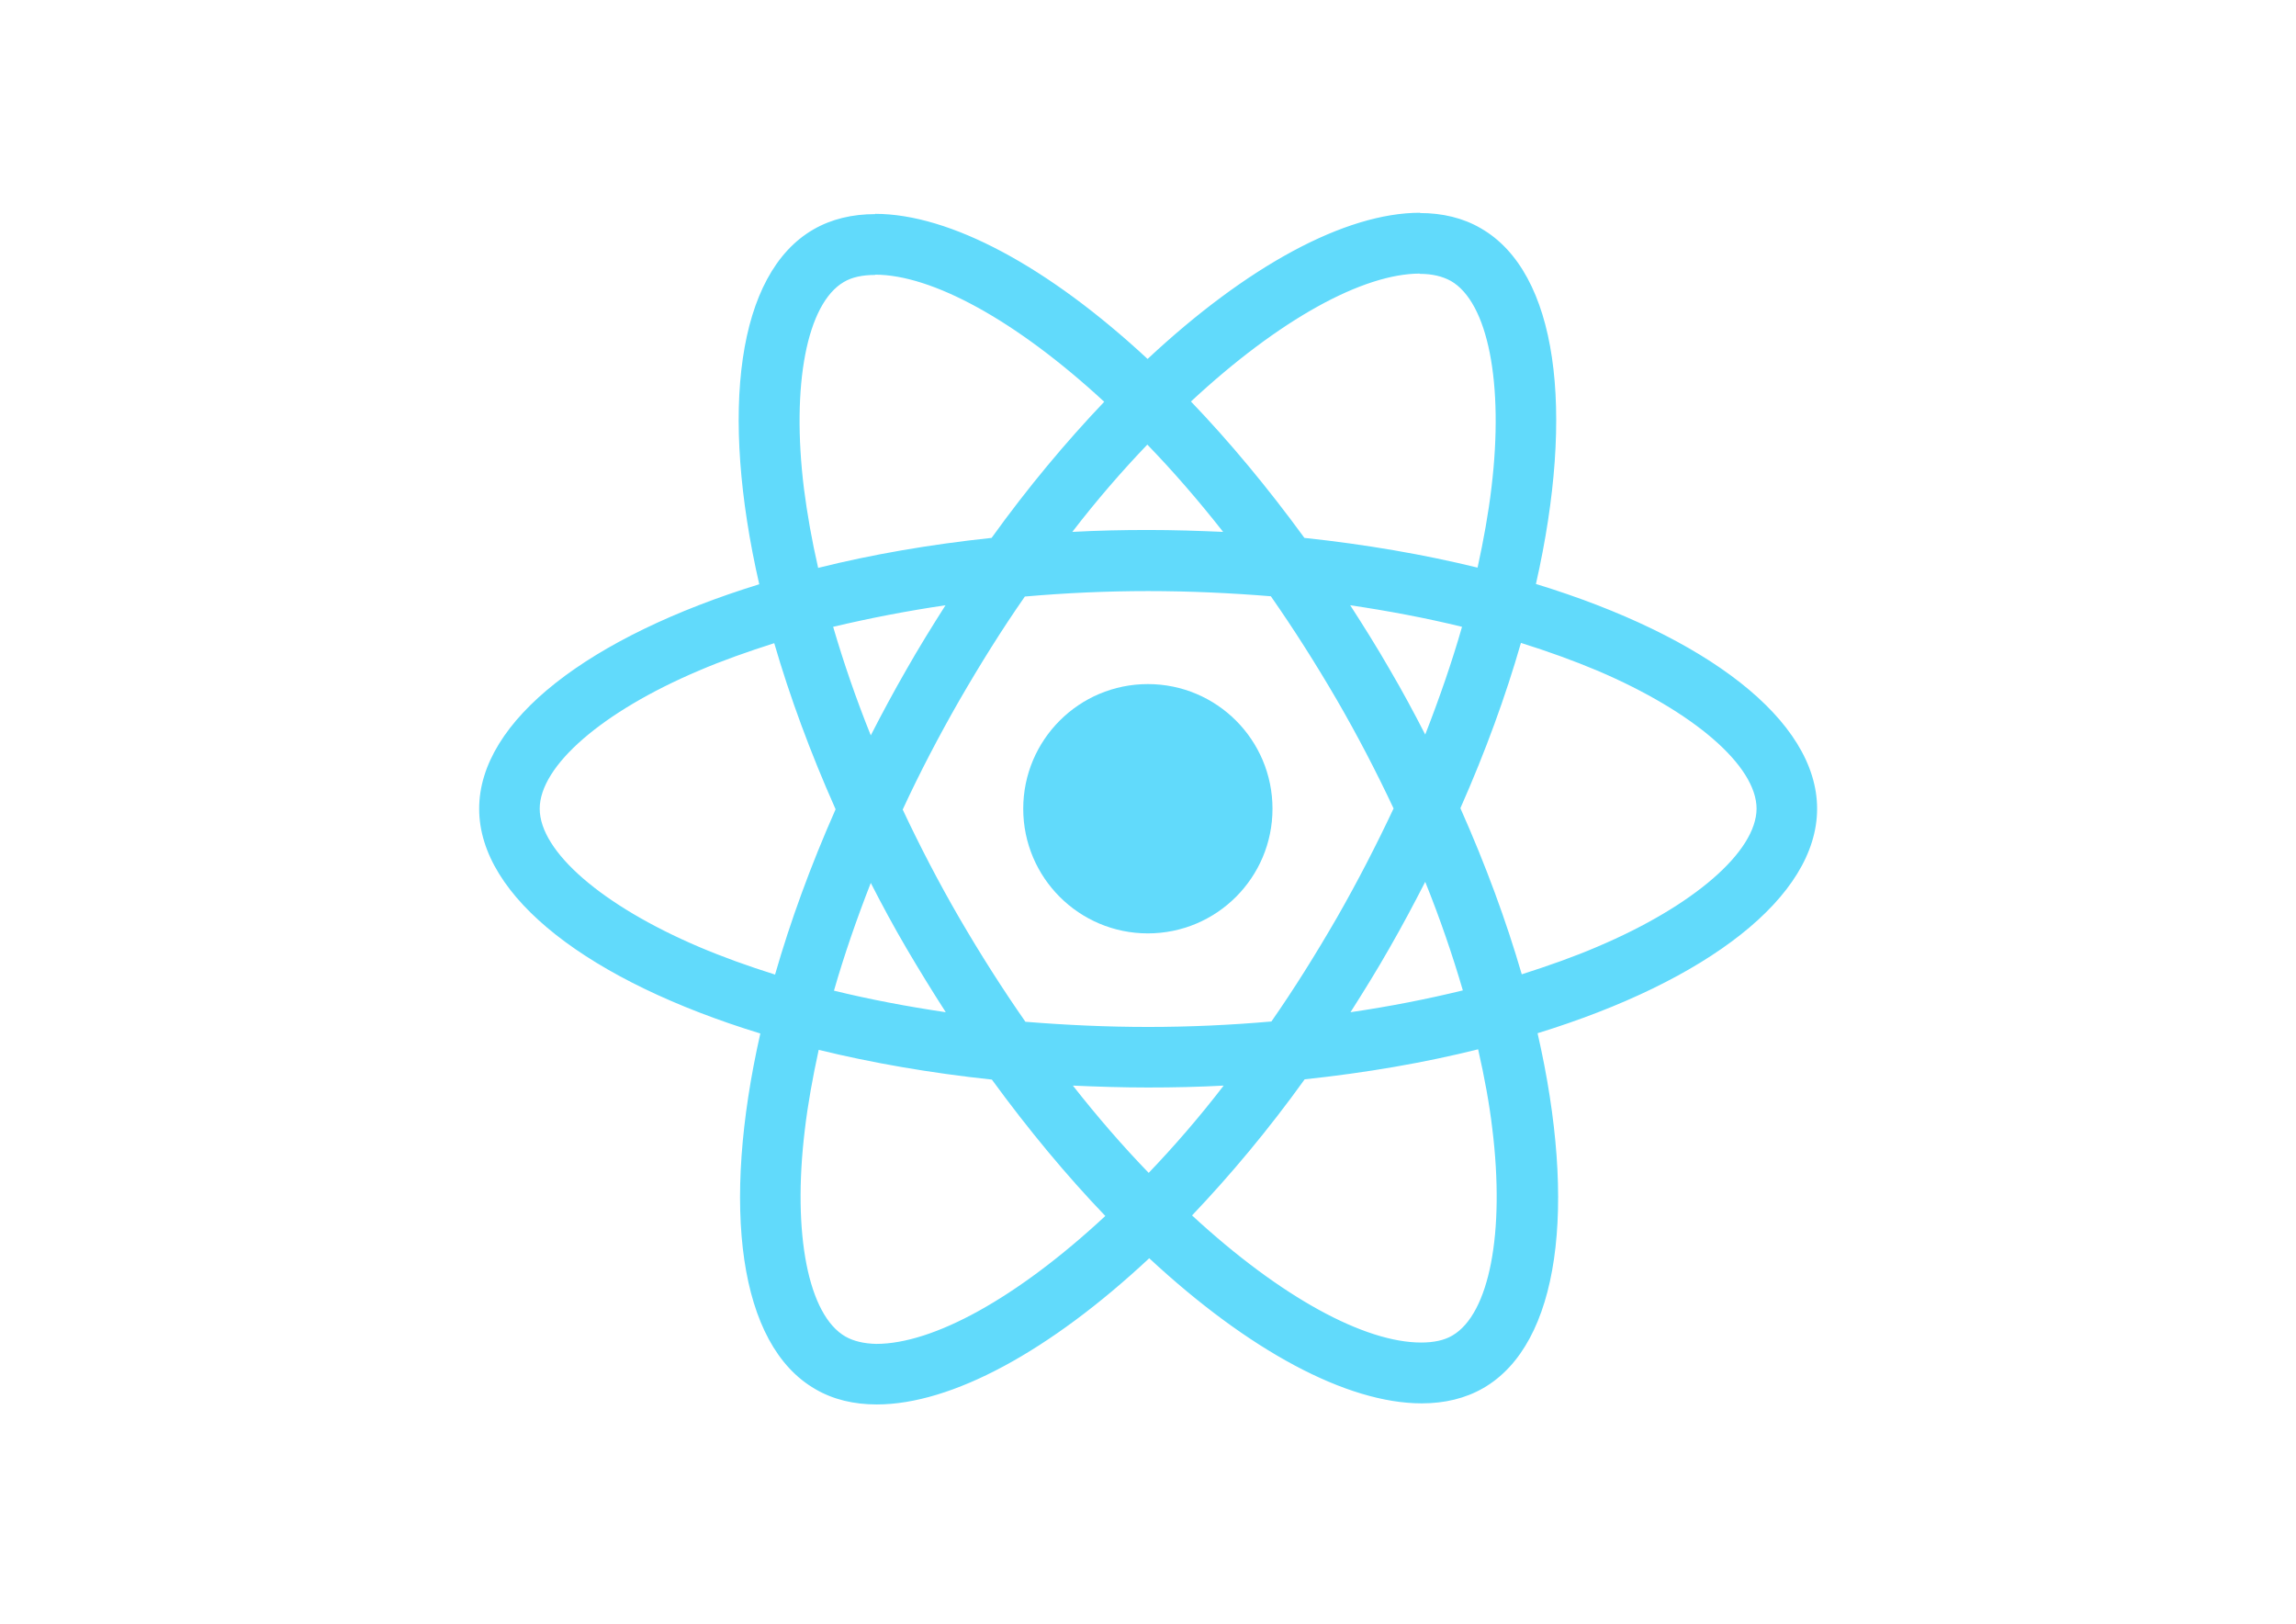
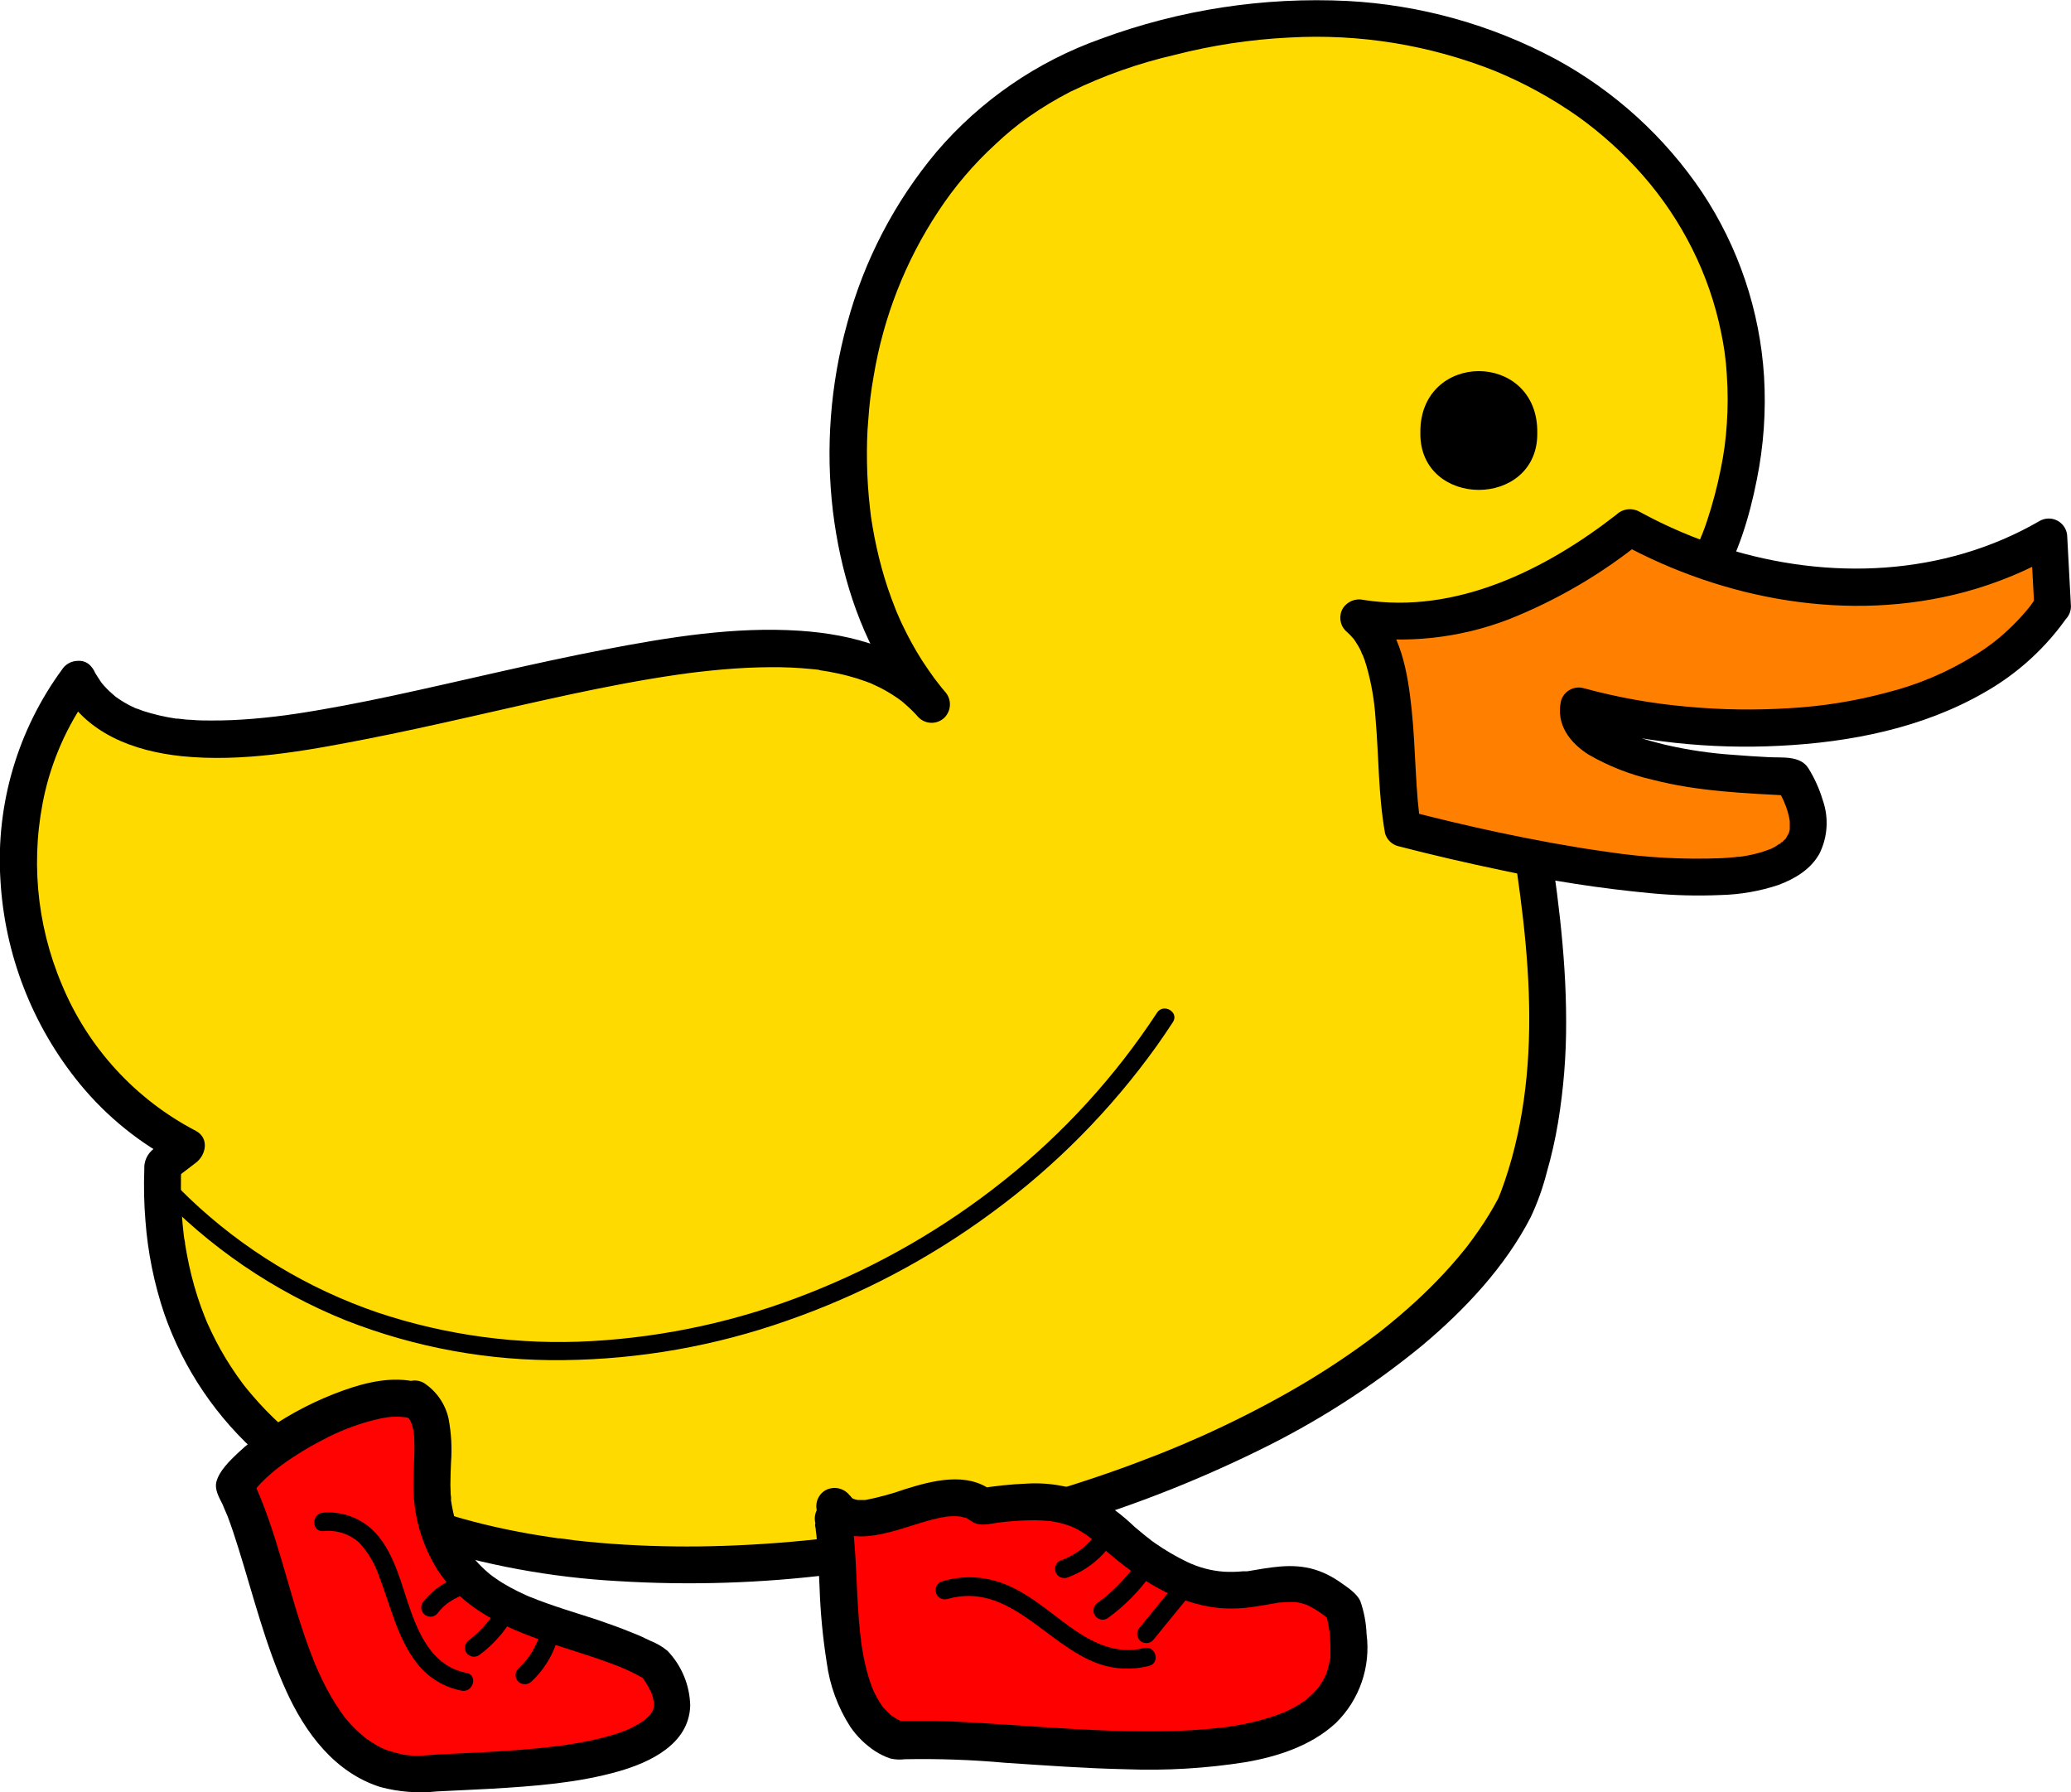
- <svg xmlns="http://www.w3.org/2000/svg" viewBox="0 0 841.9 595.3">
-   <g fill="#61DAFB">
-     <path d="M666.3 296.5c0-32.5-40.7-63.3-103.1-82.4 14.4-63.6 8-114.2-20.2-130.4-6.5-3.8-14.1-5.6-22.4-5.6v22.3c4.6 0 8.3.9 11.4 2.6 13.6 7.8 19.5 37.5 14.9 75.7-1.1 9.4-2.9 19.3-5.1 29.4-19.6-4.8-41-8.5-63.5-10.9-13.5-18.5-27.5-35.3-41.6-50 32.6-30.3 63.2-46.9 84-46.9V78c-27.5 0-63.5 19.6-99.9 53.6-36.4-33.8-72.4-53.2-99.9-53.2v22.3c20.7 0 51.4 16.5 84 46.6-14 14.7-28 31.4-41.3 49.9-22.6 2.4-44 6.1-63.6 11-2.3-10-4-19.7-5.2-29-4.7-38.2 1.1-67.9 14.6-75.8 3-1.8 6.9-2.6 11.5-2.6V78.5c-8.4 0-16 1.8-22.6 5.6-28.1 16.2-34.4 66.7-19.9 130.1-62.2 19.2-102.7 49.9-102.7 82.3 0 32.5 40.7 63.3 103.1 82.4-14.4 63.6-8 114.2 20.2 130.4 6.5 3.8 14.1 5.6 22.5 5.6 27.5 0 63.5-19.6 99.9-53.6 36.4 33.8 72.4 53.2 99.9 53.2 8.4 0 16-1.8 22.6-5.6 28.1-16.2 34.4-66.7 19.9-130.1 62-19.1 102.5-49.9 102.5-82.3zm-130.2-66.7c-3.7 12.9-8.3 26.2-13.5 39.5-4.1-8-8.4-16-13.1-24-4.6-8-9.5-15.8-14.4-23.4 14.2 2.1 27.9 4.7 41 7.9zm-45.8 106.5c-7.8 13.5-15.8 26.3-24.1 38.2-14.9 1.3-30 2-45.2 2-15.1 0-30.2-.7-45-1.9-8.3-11.9-16.4-24.6-24.2-38-7.6-13.1-14.5-26.4-20.8-39.8 6.2-13.4 13.2-26.8 20.7-39.9 7.8-13.5 15.8-26.3 24.1-38.2 14.9-1.3 30-2 45.2-2 15.1 0 30.2.7 45 1.9 8.3 11.9 16.4 24.6 24.2 38 7.6 13.1 14.5 26.4 20.8 39.8-6.3 13.4-13.2 26.8-20.7 39.9zm32.3-13c5.4 13.4 10 26.8 13.8 39.8-13.1 3.2-26.9 5.9-41.2 8 4.9-7.7 9.8-15.6 14.4-23.7 4.6-8 8.9-16.1 13-24.1zM421.2 430c-9.3-9.6-18.6-20.3-27.8-32 9 .4 18.2.7 27.5.7 9.4 0 18.7-.2 27.8-.7-9 11.7-18.3 22.4-27.5 32zm-74.4-58.9c-14.2-2.1-27.9-4.7-41-7.9 3.7-12.9 8.3-26.2 13.5-39.5 4.1 8 8.4 16 13.1 24 4.7 8 9.5 15.8 14.4 23.4zM420.7 163c9.3 9.6 18.6 20.3 27.8 32-9-.4-18.2-.7-27.5-.7-9.4 0-18.7.2-27.8.7 9-11.7 18.3-22.4 27.5-32zm-74 58.9c-4.9 7.7-9.8 15.6-14.4 23.7-4.6 8-8.9 16-13 24-5.4-13.4-10-26.8-13.8-39.8 13.1-3.1 26.9-5.8 41.2-7.9zm-90.5 125.2c-35.4-15.1-58.3-34.9-58.3-50.6 0-15.7 22.9-35.6 58.3-50.6 8.6-3.7 18-7 27.7-10.1 5.7 19.6 13.2 40 22.5 60.9-9.2 20.8-16.6 41.1-22.2 60.6-9.9-3.1-19.3-6.5-28-10.2zM310 490c-13.6-7.8-19.5-37.5-14.9-75.7 1.1-9.4 2.9-19.3 5.1-29.4 19.6 4.8 41 8.5 63.5 10.9 13.5 18.5 27.5 35.3 41.6 50-32.6 30.3-63.2 46.9-84 46.9-4.5-.1-8.3-1-11.3-2.7zm237.2-76.2c4.7 38.2-1.1 67.9-14.6 75.8-3 1.8-6.9 2.6-11.5 2.6-20.7 0-51.4-16.5-84-46.6 14-14.7 28-31.4 41.3-49.9 22.6-2.4 44-6.1 63.6-11 2.3 10.1 4.1 19.8 5.2 29.1zm38.5-66.7c-8.6 3.7-18 7-27.7 10.1-5.7-19.6-13.2-40-22.5-60.9 9.2-20.8 16.6-41.1 22.2-60.6 9.9 3.1 19.3 6.5 28.1 10.2 35.4 15.1 58.3 34.9 58.3 50.6-.1 15.7-23 35.6-58.4 50.6zM320.8 78.4z" />
-     <circle cx="420.9" cy="296.5" r="45.7" />
-     <path d="M520.5 78.1z" />
+ <svg xmlns="http://www.w3.org/2000/svg" viewBox="0 0 336.54 291.17">
+   <defs>
+     <style>.cls-1{fill:#ffda00;}.cls-2{stroke:#000;stroke-miterlimit:10;}.cls-3{fill:#ff7f00;}.cls-4{fill:red;}.cls-5{fill:#ff0303;}</style>
+   </defs>
+   <g id="Layer_2" data-name="Layer 2">
+     <g id="Layer_2-2" data-name="Layer 2">
+       <path class="cls-1" d="M12.65,110.33c-18.38,24.31-9.42,62.19,17.66,76l-3.83,2.92c-4.43,100.09,186.56,70.15,219.8,6.66,9.85-24.56,3.32-52.72-.47-78.09,13.49-6.88,28.24-15.52,33.57-29.7,20.43-54.29-33.8-102.89-100.07-78.79-44,16-52.5,76.5-28,105C125.51,84.33,29.14,141.71,12.65,110.33Z" />
+       <path d="M10.06,108.82a52.25,52.25,0,0,0-10,34A57.45,57.45,0,0,0,13,176.15,50.51,50.51,0,0,0,28.8,188.93v-5.18l-2.62,2-1.16.89A3.86,3.86,0,0,0,23.45,190a69.53,69.53,0,0,0,.18,8.29,61.54,61.54,0,0,0,3.07,15.19,54.43,54.43,0,0,0,15.76,23.24A76.22,76.22,0,0,0,68.4,251a128,128,0,0,0,32.06,5.91,188.14,188.14,0,0,0,35-1.12,226.43,226.43,0,0,0,35.81-7.28,202.51,202.51,0,0,0,33-12.71,134.79,134.79,0,0,0,26.9-17.23c6.89-5.79,13.42-12.73,17.57-20.79a40.6,40.6,0,0,0,2.6-7.24,72,72,0,0,0,1.85-8.17,98.08,98.08,0,0,0,1.31-16.41c0-11.14-1.55-22.22-3.28-33.2-.82-5.23-1.69-10.46-2.48-15.69l-1.38,3.38c12-6.11,24.61-13.29,31.84-25,3.23-5.26,5.09-11.47,6.28-17.49a64.83,64.83,0,0,0,1.18-16.79,61,61,0,0,0-10.07-29.93A67.54,67.54,0,0,0,252.77,9.59,80.86,80.86,0,0,0,219,.16,101.16,101.16,0,0,0,178.92,6.3,62.74,62.74,0,0,0,152.2,24.66a72.93,72.93,0,0,0-14.53,27.88,79.45,79.45,0,0,0-2.32,30.53c1.19,9.73,4.13,19.35,9.5,27.61a54.14,54.14,0,0,0,4.34,5.78l4.24-4.24c-5.85-6.75-14.86-9.16-23.46-9.73-10.63-.71-21.39,1.06-31.79,3.06-11.45,2.2-22.76,5-34.16,7.45-5.33,1.14-10.69,2.19-16.08,3l-.87.12-.5.07c.11,0,.64-.08.06,0l-1.94.24c-1.19.14-2.37.26-3.56.36-2.3.19-4.61.3-6.92.28-1,0-2.08,0-3.12-.11q-.75,0-1.5-.12l-.68-.07-.38,0c-.67-.07.51.08.12,0a33.07,33.07,0,0,1-5.38-1.25c-.41-.14-.8-.31-1.2-.45,0,0,.57.26-.05,0l-.6-.28a18,18,0,0,1-2.17-1.26l-.52-.37c-.41-.27.56.48,0,0-.32-.28-.64-.55-.95-.84s-.56-.56-.83-.85l-.36-.42-.15-.19c-.4-.43.4.59.07.1-.45-.69-.92-1.36-1.31-2.09-1.81-3.41-7-.38-5.18,3,3.89,7.3,11.73,10.19,19.53,11,9.84,1,20-.84,29.59-2.71,11.38-2.21,22.62-5,33.95-7.42,5.61-1.19,11.24-2.28,16.91-3.1l.93-.13c.19,0,1-.14.38-.06l2.09-.26c1.32-.15,2.64-.29,4-.41,2.53-.22,5.07-.35,7.6-.37a62.13,62.13,0,0,1,7,.31l.87.09.43.06-.26,0q.84.12,1.68.27c1,.19,2.09.41,3.12.69a30.13,30.13,0,0,1,2.93.92l.64.24c.75.29-.24-.12.17.07s.92.42,1.38.65a23.46,23.46,0,0,1,2.42,1.41c.39.25.76.53,1.14.8s-.47-.38-.17-.13l.29.23.63.55a21.65,21.65,0,0,1,2,2,3,3,0,0,0,4.24,0,3.06,3.06,0,0,0,0-4.24c-.35-.41-.69-.82-1-1.24,0,0-.58-.75-.19-.24-.17-.21-.33-.43-.49-.64-.69-.95-1.35-1.91-2-2.9a53.65,53.65,0,0,1-3.17-5.75c-.24-.5-.47-1-.69-1.52,0,0-.38-.89-.14-.3l-.31-.78c-.45-1.12-.87-2.27-1.26-3.42a64.82,64.82,0,0,1-1.81-6.59c-.25-1.12-.47-2.26-.66-3.4-.25-1.46-.28-1.73-.42-3-.28-2.43-.44-4.89-.48-7.34s0-4.77.22-7.14a62.21,62.21,0,0,1,.87-7,68.92,68.92,0,0,1,10.47-26.69,57.71,57.71,0,0,1,9.37-11A48.27,48.27,0,0,1,167.15,19a58.38,58.38,0,0,1,6.78-4.09,79.38,79.38,0,0,1,17-6A92.92,92.92,0,0,1,209.51,6.1a78.34,78.34,0,0,1,33.43,5.43,69.78,69.78,0,0,1,13.42,7.36A62.25,62.25,0,0,1,267,28.53a56.41,56.41,0,0,1,8,11.92A54.46,54.46,0,0,1,279.68,54a45.06,45.06,0,0,1,.93,6.89,58.74,58.74,0,0,1,0,8,51.68,51.68,0,0,1-1,7.39,70.26,70.26,0,0,1-2.21,8.35,36.77,36.77,0,0,1-9.18,14.78,74.12,74.12,0,0,1-15.53,11.3c-2.77,1.59-5.6,3.08-8.45,4.53a3.08,3.08,0,0,0-1.37,3.39c3.05,20.38,7.9,41.46,4.44,62.11a73.72,73.72,0,0,1-1.65,7.5c-.34,1.2-.7,2.39-1.1,3.57q-.3.88-.63,1.77c-.19.49-.39,1-.46,1.14a49.51,49.51,0,0,1-3.15,5.17c-.58.85-1.19,1.67-1.8,2.49-.24.32.35-.44-.11.14-.16.19-.31.39-.47.59-.36.45-.73.89-1.1,1.33-1.39,1.64-2.87,3.23-4.4,4.75s-3.31,3.15-5.05,4.63c-.88.75-1.77,1.49-2.68,2.21l-.67.53.1-.08-.34.26q-.78.6-1.56,1.17a129.32,129.32,0,0,1-12.64,8.19c-4.6,2.62-9.33,5-14.15,7.18q-1.86.83-3.72,1.62c.61-.26-.25.1-.43.17l-.91.38c-.69.29-1.39.57-2.08.84-2.57,1-5.17,2-7.78,2.9A219,219,0,0,1,147.17,248c-2.81.51-5.63,1-8.45,1.36l-1,.15c.67-.1-.29,0-.48.06l-2.31.29c-1.41.17-2.82.32-4.23.46-5.65.55-11.32.88-17,.95-5.45.06-10.92-.12-16.35-.59-1.36-.12-2.71-.25-4.06-.41L91.38,250c-.21,0-1.14-.15-.38,0l-1-.15c-2.56-.37-5.12-.81-7.66-1.34a105.1,105.1,0,0,1-14.24-4q-1.67-.6-3.3-1.26l-.78-.32.13,0-.49-.2L62,242.05q-3.13-1.44-6.14-3.16a67.16,67.16,0,0,1-5.65-3.65l-1.27-.94c-.4-.3.46.37-.18-.14l-.69-.55c-.83-.68-1.65-1.38-2.44-2.11a52.45,52.45,0,0,1-4.53-4.66c-.34-.39-.67-.79-1-1.19l-.48-.6c-.25-.31.35.46.11.14l-.29-.38c-.66-.88-1.29-1.78-1.89-2.71a47.93,47.93,0,0,1-3.17-5.64c-.23-.48-.45-1-.67-1.44-.12-.28-.35-.83-.09-.21-.13-.31-.26-.62-.38-.93-.43-1.07-.81-2.16-1.17-3.26a56,56,0,0,1-1.69-6.75c-.11-.57-.21-1.14-.3-1.72,0-.29-.08-.58-.13-.87l0,.14c0-.22-.06-.44-.08-.66-.15-1.24-.26-2.49-.34-3.73a74.59,74.59,0,0,1-.06-7.77L28,191.85l3.83-2.92c1.66-1.25,2.21-4,0-5.18A47.14,47.14,0,0,1,10.06,160a50.93,50.93,0,0,1-2.72-31.43,44.63,44.63,0,0,1,7.9-16.69c1-1.3.21-3.35-1.07-4.11A3.09,3.09,0,0,0,10.06,108.82Z" />
+       <path d="M188,164.58a116.36,116.36,0,0,1-24.89,27.26,122.76,122.76,0,0,1-31.75,18.32,113,113,0,0,1-35.21,7.75,93.13,93.13,0,0,1-34.72-4.62,83.45,83.45,0,0,1-30.72-18.64c-1.15-1.1-2.26-2.22-3.35-3.37-1.33-1.41-3.45.72-2.12,2.12a87.53,87.53,0,0,0,31,21.16A93.39,93.39,0,0,0,91.61,221a113,113,0,0,0,36.33-6.43,125.55,125.55,0,0,0,33.24-17.53A120.7,120.7,0,0,0,187.93,170q1.38-1.94,2.67-3.92c1.06-1.63-1.54-3.13-2.59-1.52Z" />
+       <path class="cls-2" d="M249.31,70.34c.17,11.68-18.17,11.68-18,0C231.12,57.64,249.5,57.61,249.31,70.34Z" />
+       <path class="cls-3" d="M333.53,98.52l-.6-11.27c-21.1,12.37-47.35,9.83-68.09-1.55-12.38,9.72-27.65,17.33-44,14.68,7.44,6.22,5.26,23.91,7.16,34.21,12.88,3.31,79.87,20.08,63.25-8.36-10-.54-20.37-.84-29.69-5.29-2.69-1.16-5.77-3.47-5-6.3C280.49,121.34,318.87,120.23,333.53,98.52Z" />
+       <path d="M336.53,98.52l-.6-11.27a3,3,0,0,0-4.51-2.59c-15.54,9-34.3,9.7-51.22,4.37a77.18,77.18,0,0,1-13.85-5.92,3.13,3.13,0,0,0-3.63.47c-11.53,9-26.1,16.25-41.13,13.9a3.13,3.13,0,0,0-3.38,1.38,3,3,0,0,0,.47,3.64,11.93,11.93,0,0,1,1.32,1.34l-.08-.1a4.15,4.15,0,0,1,.3.43c.17.25.33.52.49.78s.3.56.44.84c0,.09.48,1.1.26.55q.38.94.66,1.92a40.06,40.06,0,0,1,1.45,8.37c.55,6.24.44,12.57,1.55,18.76a3,3,0,0,0,2.1,2.09q8.33,2.15,16.74,3.9a208.53,208.53,0,0,0,24.48,3.77,82.27,82.27,0,0,0,11.21.28,32.17,32.17,0,0,0,9.44-1.65c2.65-1,5.22-2.53,6.63-5.09a11.19,11.19,0,0,0,.54-8.65,21.7,21.7,0,0,0-2.35-5.22c-1.33-2.09-4.25-1.67-6.43-1.79-1.93-.1-3.86-.22-5.79-.38A69.25,69.25,0,0,1,270.55,121c-3.32-.83-7.21-1.88-10-4,0,0-.37-.33-.48-.43s-.54-.62-.39-.42a3.3,3.3,0,0,1-.32-.55c0,.09.09.29,0,0,0,0,0-.24,0-.12l-3.69,2.09a106.62,106.62,0,0,0,33.54,3.61c11.45-.56,23.25-2.89,33.28-8.68A41.24,41.24,0,0,0,336.12,100a3,3,0,0,0-5.18-3c-.33.49-.68,1-1,1.44.26-.34-.19.23-.26.33l-.66.78a34.47,34.47,0,0,1-2.65,2.75,31.94,31.94,0,0,1-5.54,4.21,50,50,0,0,1-14.14,6,77.37,77.37,0,0,1-15.9,2.56,106.65,106.65,0,0,1-16.67-.25,95.23,95.23,0,0,1-16.77-3,3,3,0,0,0-3.69,2.09c-.84,3.78,1.43,6.78,4.5,8.71a37.49,37.49,0,0,0,10.4,4.08c7.39,1.91,15.09,2.2,22.68,2.6l-2.59-1.48c.36.61.7,1.24,1,1.88.14.29.27.59.41.89-.39-.84.08.22.17.47.18.52.34,1,.47,1.58.05.25.08.51.14.75.15.55,0-.79,0-.23,0,.14,0,.28,0,.42,0,.44,0,.87,0,1.31,0,.28.22-.85,0-.08-.07.23-.13.46-.19.69-.18.67.16-.24,0-.07a4,4,0,0,0-.27.5s-.27.49-.32.48.59-.66.22-.29c-.09.1-.17.21-.27.31s-.28.27-.42.41-.13.1-.18.16c-.4.4,0-.26.22-.16a10.77,10.77,0,0,0-1.19.75c-.19.11-.4.21-.6.31s-.17.07-.25.12c-.48.26.73-.26.2-.09s-1,.36-1.47.51a22.86,22.86,0,0,1-3.28.73c-.37.06-1,.13-.25,0l-.91.11c-.69.07-1.38.12-2.07.16a97.74,97.74,0,0,1-18.48-1c.77.1-.38-.06-.6-.09l-1.18-.17-2.45-.37-4.74-.81c-3-.55-6.1-1.16-9.14-1.81q-7.26-1.56-14.45-3.43l2.1,2.1c-.07-.36-.13-.73-.19-1.09,0-.19,0-.38-.08-.56,0,.32,0,.29,0-.07-.07-.71-.15-1.41-.22-2.12-.14-1.61-.23-3.22-.32-4.84-.18-3.28-.32-6.56-.66-9.83-.62-5.91-1.69-12.92-6.47-17l-2.92,5a49.36,49.36,0,0,0,25.12-2.7A83.23,83.23,0,0,0,267,87.82l-3.63.47c16.84,9.19,37.1,12.92,55.84,7.92a62.78,62.78,0,0,0,15.28-6.37l-4.52-2.59.6,11.27a3.07,3.07,0,0,0,3,3A3,3,0,0,0,336.53,98.52Z" />
+       <path class="cls-4" d="M135.34,247c1.75,10.65-1,31.93,10.45,36,21.29-1.58,81.39,12.54,72.52-21.59-9.54-8.57-12.82,0-25-4-16.24-6.92-12.12-15.89-33.71-12.47-6.74-5.31-19.53,6.39-24,0" />
+       <path d="M132.45,247.75c0,.22.07.45.1.67,0-.1-.07-.67,0-.1,0,.41.09.82.13,1.22.08.87.15,1.75.21,2.62.12,1.91.2,3.83.29,5.74a99.7,99.7,0,0,0,1.16,12.21,25.53,25.53,0,0,0,3.83,10.46,14.71,14.71,0,0,0,4,3.94,10.71,10.71,0,0,0,2.55,1.23,6.65,6.65,0,0,0,2.31.11,149.21,149.21,0,0,1,16.24.57c6.58.44,13.17.92,19.77,1.06a100.06,100.06,0,0,0,19.41-1.16c5.24-.92,10.64-2.67,14.62-6.35a17.1,17.1,0,0,0,5-14.45,18.53,18.53,0,0,0-1-5.33c-.57-1.32-2.2-2.33-3.34-3.14a15.76,15.76,0,0,0-2.72-1.52c-3.74-1.61-7.29-1.08-11.17-.41l-1.14.19c-.52.08.73-.07-.13,0l-.55,0a20.2,20.2,0,0,1-3.11.07,16.6,16.6,0,0,1-6-1.59,38,38,0,0,1-5.23-3.06c-.36-.24-.71-.5-1-.76l-.4-.3c.47.36.12.1,0,0-.65-.54-1.3-1.06-1.94-1.61a33.61,33.61,0,0,0-6.71-5,22.69,22.69,0,0,0-10.69-2,62.56,62.56,0,0,0-8.07.85l2.31.3c-4.09-3.1-9.66-1.63-14.11-.24a45.11,45.11,0,0,1-6.44,1.76c.78-.13,0,0-.12,0s-.43,0-.65,0-.5,0-.74,0-.14,0,.29,0l-.38-.08-.56-.18c.78.26.17.09,0-.05-.45-.41.34.46,0,0-.1-.13-.7-.84-.23-.2a3.1,3.1,0,0,0-4.11-1.07,3,3,0,0,0-1.07,4.1c4.21,5.78,11.23,2.78,16.8,1.12.7-.21,1.41-.41,2.12-.58l1-.23c.21,0,1.14-.18.49-.1a13.27,13.27,0,0,1,2-.1c.25,0,1,.16.39,0l1.12.29c.47.11-.35-.24.25.12.27.17.53.36.8.52,1.33.79,2.79.29,4.23.11a45.34,45.34,0,0,1,5.94-.38c.77,0,1.54.06,2.31.12s-.24-.06.48.07c.36.06.72.12,1.07.2a16.75,16.75,0,0,1,1.71.5c.21.07,1,.42.25.08.27.13.55.25.82.39.43.22.85.47,1.27.74.21.13.43.28.64.43s1,.77.33.23c.85.67,1.68,1.38,2.5,2.09,5.35,4.61,11.33,8.68,18.53,9.41a24,24,0,0,0,5.81-.23c.8-.11,1.6-.25,2.4-.39l1.08-.19.47-.08c.78-.14-.65.05.14,0a16.24,16.24,0,0,1,2.09-.09c.15,0,.31,0,.47,0,.58,0-.33-.08,0,0s.73.14,1.09.25l.5.16c.8.27-.48-.27.32.12.36.18.72.36,1.07.57a15.79,15.79,0,0,1,2.64,1.95l-.77-1.32c.27,1.05.48,2.11.65,3.18,0,.19,0-.53,0,.09,0,.25.05.5.07.75,0,.48.06,1,.06,1.45s0,.79,0,1.18c0,.23,0,.45,0,.67-.05.69.1-.46,0,0a18.54,18.54,0,0,1-.57,2.31c-.05.16-.11.32-.17.48-.23.66.25-.45,0,0s-.34.69-.53,1-.37.6-.57.89c-.07.1-.41.57-.1.16s-.09.11-.18.2a15.51,15.51,0,0,1-1.57,1.57l-.46.38c.3-.26.42-.31.07-.06l-1,.67a21.78,21.78,0,0,1-2.13,1.14l-.5.23c-.63.29.43-.15-.06,0l-1.17.44a38.73,38.73,0,0,1-5.33,1.42c-1,.19-1.94.34-2.92.48-.59.09.5,0-.09,0l-.68.08-1.61.16c-2.15.21-4.3.32-6.46.37-8.94.23-17.87-.46-26.78-1.05-3.88-.26-7.77-.52-11.66-.6-1.58,0-3.16,0-4.74,0-.17,0-.33,0-.49,0a1.62,1.62,0,0,0-.31,0c-.22,0-.15-.11,0,0s.63.23.14,0c-.29-.14-.57-.29-.85-.46s-.39-.26-.59-.39.11.1.13.12l-.36-.3c-.41-.38-.77-.78-1.15-1.19s.19.32-.12-.15l-.41-.6c-.31-.5-.59-1-.85-1.53-.06-.12-.39-.85-.27-.58l-.19-.49c-.23-.59-.42-1.19-.6-1.8a36,36,0,0,1-.86-3.73c-.1-.58-.19-1.17-.28-1.75s0-.22,0-.09c0-.15,0-.3-.05-.45l-.12-1c-.55-5.17-.53-10.37-1-15.55-.12-1.26-.28-2.52-.48-3.77-.25-1.6-2.25-2.49-3.69-2.09a3.06,3.06,0,0,0-2.09,3.69Z" />
+       <path class="cls-5" d="M67,227.48c-7.81-2.13-25.42,7.68-28.85,14,7.32,15.06,8.78,46.35,29.53,46.79,12-1,52.43,0,38.65-17.94-13-7.58-33.28-5.88-36-26-.92-5.58,1.79-14-3-17" />
+       <path d="M67.78,224.58c-3.94-1-8.24,0-12,1.35a53.12,53.12,0,0,0-12.25,6.28,38.87,38.87,0,0,0-5,4c-1.25,1.2-2.87,2.78-3.35,4.5-.36,1.33.43,2.59,1,3.76.33.72-.23-.59.06.15.08.18.15.37.23.55L37,246.4c.65,1.74,1.23,3.5,1.78,5.28,2.41,7.72,4.35,15.6,7.7,23,3.1,6.85,7.89,13.34,15.34,15.69a25.27,25.27,0,0,0,9.2.71c3-.16,5.93-.27,8.89-.44,6.86-.41,13.93-.92,20.57-2.81,5.19-1.48,11.48-4.45,11.68-10.66a13.27,13.27,0,0,0-3.7-8.94,10.16,10.16,0,0,0-2.7-1.59c-1-.5-2.1-1-3.16-1.4-1.77-.73-3.58-1.36-5.4-2-3.65-1.2-7.36-2.26-10.92-3.71-.07,0-.89-.37-.28-.11l-.49-.21-1.32-.62q-1.29-.63-2.52-1.38c-.37-.23-.73-.46-1.08-.71-.18-.12-.36-.24-.53-.37s-.73-.58-.21-.15a21.14,21.14,0,0,1-2.09-1.92c-.3-.32-.58-.65-.86-1-.07-.08-.34-.45,0,0-.16-.21-.32-.43-.47-.65a19.09,19.09,0,0,1-1.5-2.64c-.09-.17-.17-.35-.24-.52.23.54-.13-.36-.14-.38-.18-.48-.34-1-.48-1.46a30.3,30.3,0,0,1-.77-3.55c-.18-1.11,0,.31,0-.27,0-.25,0-.5-.06-.75,0-.53-.05-1.05-.05-1.57,0-1.21.06-2.42.1-3.62a27.32,27.32,0,0,0-.39-7.11,9.33,9.33,0,0,0-4-5.82,3,3,0,0,0-4.1,1.08,3.05,3.05,0,0,0,1.07,4.1c.72.48-.31-.38.27.21.07.07.57.73.22.21.12.19.23.38.34.58s.27.67.09.15a8.19,8.19,0,0,1,.53,3c.1,2.41-.15,4.82-.14,7.23a25.76,25.76,0,0,0,4,13.94c4.88,7.37,13.34,10.25,21.37,12.8,2.18.7,4.38,1.39,6.53,2.19a33,33,0,0,1,5.84,2.7l-1.07-1.08a19.85,19.85,0,0,1,1.54,2.32c.16.3.3.61.46.9.31.59-.2-.64,0,0,.06.22.16.44.22.67s.1.55.2.8c.19.54,0-.73,0-.18,0,.15,0,.3,0,.45s0,.29,0,.44c0,.68-.06-.31.05-.24a3.16,3.16,0,0,1-.19.81c-.22.86.3-.39-.07.17l-.36.59c-.13.24-.47.43.13-.16-.1.11-.18.23-.28.33l-.76.73c-.56.52.53-.32-.15.1-.28.18-.55.37-.84.54a19.17,19.17,0,0,1-1.92,1c.87-.4-.31.12-.53.2l-.95.34c-.81.26-1.62.5-2.45.71-1.78.46-3.59.8-5.41,1.09-.39.07-.79.13-1.19.18l-.72.11c.78-.11,0,0-.17,0-1,.11-1.95.23-2.93.33q-2.92.29-5.85.47c-3.33.22-6.66.35-10,.52-1.29.06-2.59.21-3.88.24a12.22,12.22,0,0,1-1.35-.08c-.1,0-1-.12-.24,0l-.76-.13a25.47,25.47,0,0,1-2.84-.8c-.75-.24.53.28-.17-.07l-.64-.3c-.35-.18-.7-.37-1-.57s-.79-.51-1.18-.77c-.1-.07-.72-.56-.14-.1-.22-.17-.43-.35-.64-.53a19.94,19.94,0,0,1-2-1.94c-.27-.3-.53-.62-.79-.93-.53-.62.34.49-.14-.18-.19-.27-.39-.53-.58-.81a38.17,38.17,0,0,1-3-5.19c-.23-.49-.46-1-.68-1.48l-.33-.75c-.36-.83.21.55-.13-.3-.41-1-.82-2.08-1.2-3.14-3.26-9-5-18.59-9.14-27.22v3c.12-.21.25-.43.38-.63s.67-.85.14-.22c.34-.41.69-.81,1.06-1.2a27.81,27.81,0,0,1,2.75-2.45c-.42.33.47-.35.55-.41l.73-.53c.67-.47,1.36-.92,2.06-1.36q1.89-1.2,3.89-2.22a36.17,36.17,0,0,1,8-3.15c.63-.17,1.27-.32,1.91-.44.09,0,1-.16.65-.11s.53-.05.62-.06a15.28,15.28,0,0,1,1.66,0c.2,0,1.15.19.29,0,.27.05.54.1.8.17,3.75,1,5.34-4.82,1.6-5.79Z" />
+       <path d="M192,256.12l-6.78,8.31a1.54,1.54,0,0,0,0,2.12,1.52,1.52,0,0,0,2.12,0l6.78-8.31a1.54,1.54,0,0,0,0-2.12,1.51,1.51,0,0,0-2.12,0Z" />
+       <path d="M184.52,254.2c-.22.32-.45.63-.68.94s.1-.13,0,0l-.18.23-.37.45q-.75.89-1.56,1.71c-.53.54-1.08,1.06-1.65,1.55-.3.25-.59.5-.9.74l-.23.18c.16-.12.12-.09,0,0l-.52.38a1.5,1.5,0,1,0,1.52,2.59,30.64,30.64,0,0,0,7.18-7.28,1.5,1.5,0,0,0-.53-2.05,1.55,1.55,0,0,0-2.06.54Z" />
+       <path d="M178.46,248.67c-.19.3-.38.59-.59.88-.07.09-.27.25,0,0a1,1,0,0,0-.13.16c-.11.14-.22.28-.34.41a13.82,13.82,0,0,1-1.56,1.5,1.63,1.63,0,0,0-.2.17c.08-.13.18-.14,0,0l-.43.3a10.4,10.4,0,0,1-.9.56c-.3.18-.62.34-.93.49l-.25.11c-.25.12.2-.08,0,0l-.54.21a1.5,1.5,0,1,0,.8,2.89,14.85,14.85,0,0,0,7.65-6.18,1.5,1.5,0,0,0-2.59-1.51Z" />
+       <path d="M81.48,259.89a17.4,17.4,0,0,1-1.06,2c-.19.31-.39.62-.6.92l-.34.47c-.17.23.1-.12,0,0s-.12.15-.19.22a17.66,17.66,0,0,1-1.49,1.63c-.28.27-.56.53-.86.78l-.4.33c-.13.1-.17.14,0,0-.09.08-.19.14-.28.21a1.54,1.54,0,0,0-.54,2,1.52,1.52,0,0,0,2.06.54,19.62,19.62,0,0,0,6.32-7.67,1.5,1.5,0,1,0-2.59-1.51Z" />
+       <path d="M74.89,256.13a12,12,0,0,0-6,4,1.63,1.63,0,0,0-.44,1.06,1.5,1.5,0,0,0,.44,1.06,1.46,1.46,0,0,0,1.06.44,1.4,1.4,0,0,0,1.06-.44A10.66,10.66,0,0,1,72,261.12c.2-.19.41-.37.62-.54l0,0c-.19.14,0,0,0,0l.35-.24a10.54,10.54,0,0,1,1.38-.8l.35-.16c.17-.07-.33.13-.08,0l.16-.06c.26-.1.54-.19.81-.27a1.5,1.5,0,0,0-.8-2.9Z" />
+       <path d="M88.06,264.11a13.68,13.68,0,0,1-.55,2.09c-.06.18-.13.35-.19.52s0,.11,0,0a2.14,2.14,0,0,0-.1.22c-.16.34-.32.67-.5,1s-.35.61-.54.9l-.32.46c-.05.08-.32.43-.13.19a15.51,15.51,0,0,1-1.51,1.63,1.51,1.51,0,0,0,0,2.12,1.53,1.53,0,0,0,2.12,0,15.15,15.15,0,0,0,4.6-8.32,1.5,1.5,0,1,0-2.89-.8Z" />
+       <path d="M153.89,259.83c10.12-2.91,16.11,7.5,24.66,10.52a14.17,14.17,0,0,0,8.18.33c1.87-.47,1.08-3.36-.8-2.9-4.65,1.15-8.64-.95-12.31-3.62s-7.34-6-11.89-7.29a15.3,15.3,0,0,0-8.64.07,1.5,1.5,0,0,0,.8,2.89Z" />
+       <path d="M52.51,248.79a7.5,7.5,0,0,1,5.87,1.88,15.17,15.17,0,0,1,3.26,5.55c1.84,4.76,2.93,10,6.17,14.11a12.08,12.08,0,0,0,7.2,4.38c1.89.37,2.7-2.53.8-2.89-5.15-1-7.43-5.52-9.06-10.05s-2.74-10-6.39-13.35a10.42,10.42,0,0,0-7.85-2.63c-1.91.11-1.93,3.11,0,3Z" />
+     </g>
  </g>
</svg>
